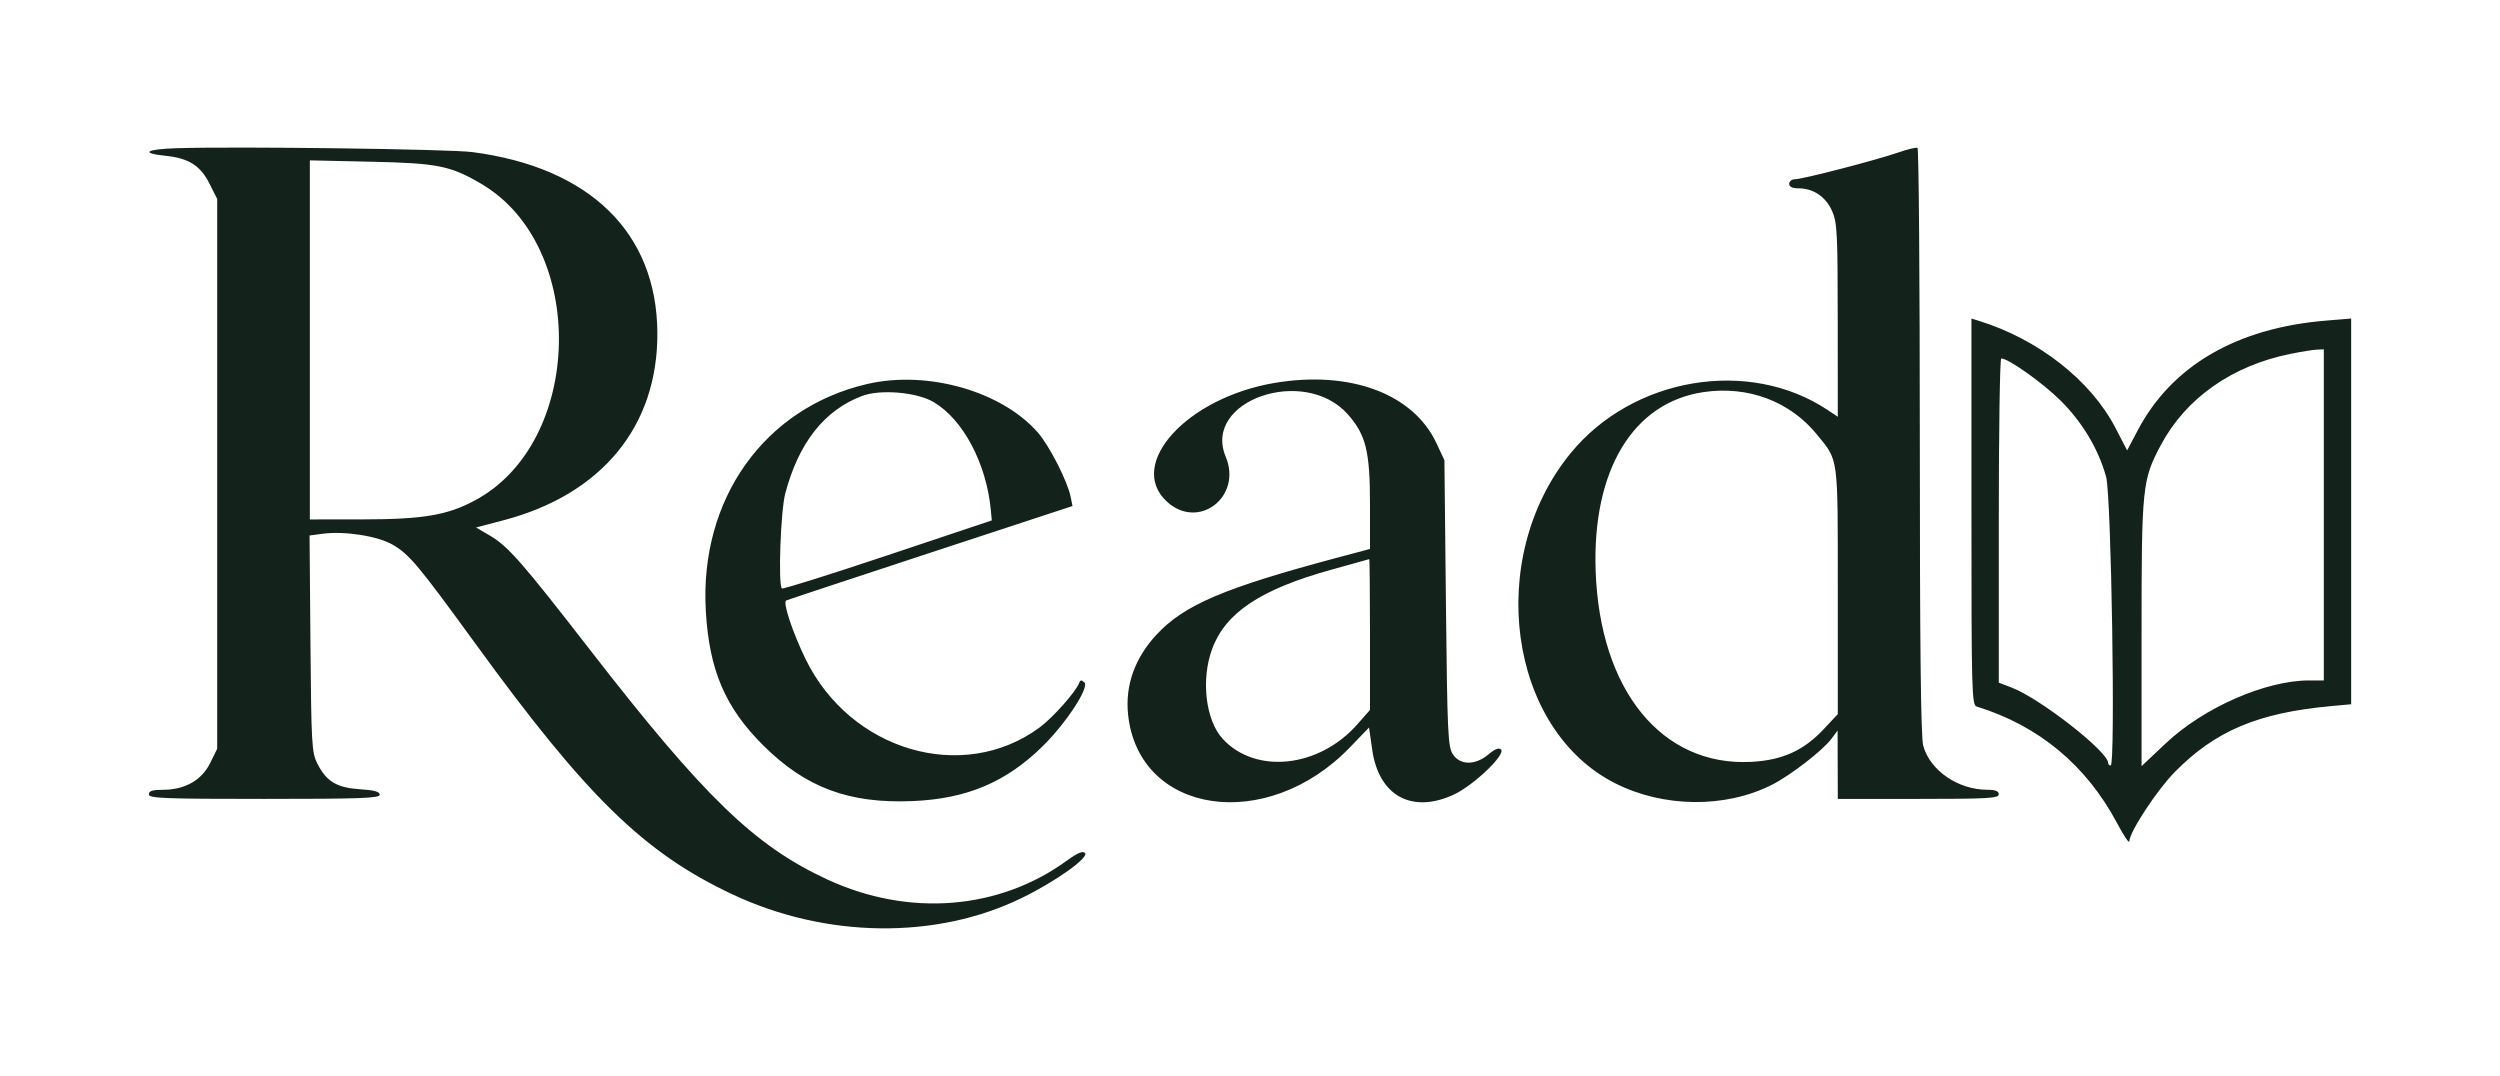
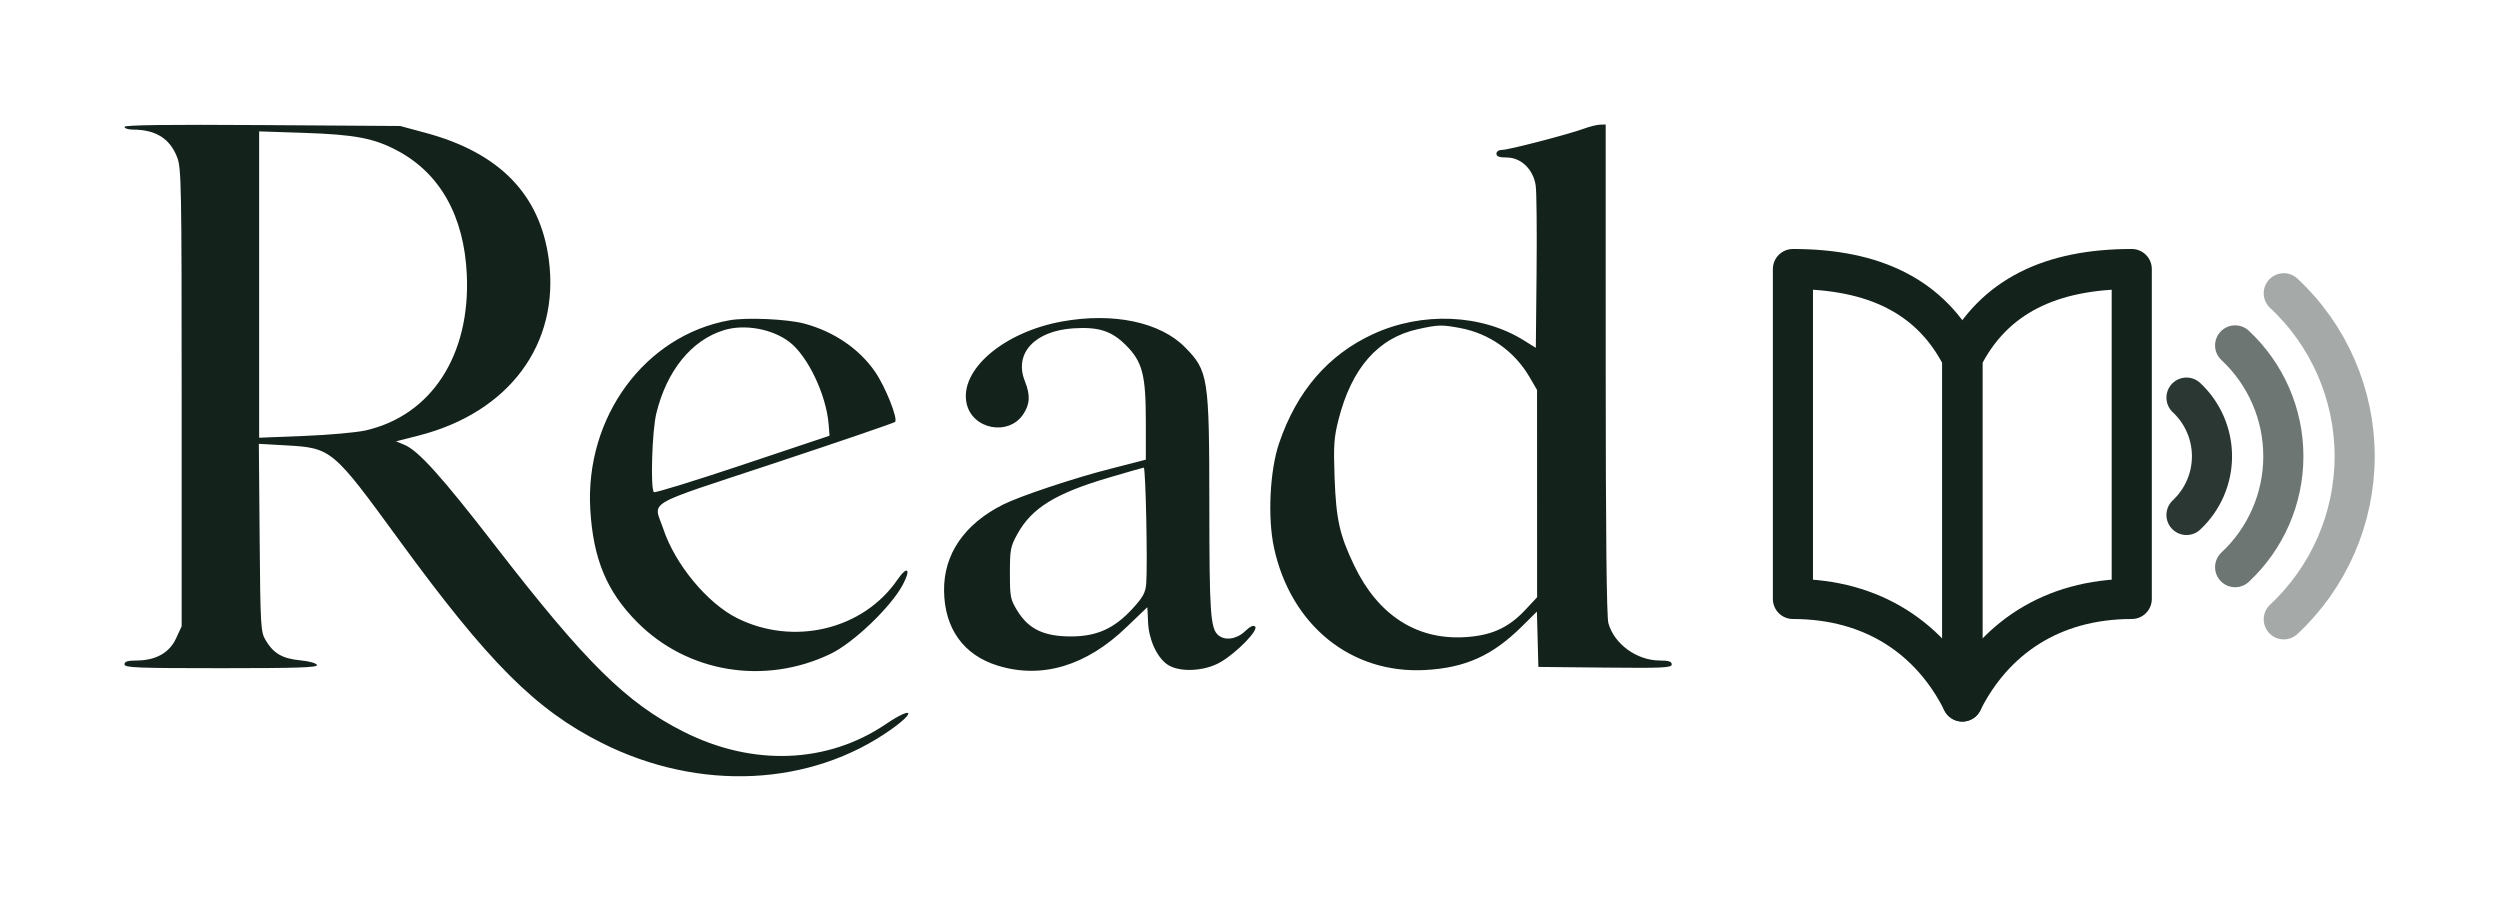
- <svg xmlns="http://www.w3.org/2000/svg" width="823" height="354" viewBox="0 0 823 354" version="1.1">
-   <path d="M 58.250 48.788 C 47.959 49.107, 46.025 50.413, 54.541 51.292 C 62.150 52.077, 65.998 54.532, 69 60.517 L 71.500 65.500 71.500 156 L 71.500 246.500 69.190 251.190 C 66.404 256.845, 60.851 260, 53.684 260 C 50.187 260, 49 260.380, 49 261.500 C 49 262.807, 53.889 263, 87 263 C 118.689 263, 125 262.770, 125 261.616 C 125 260.623, 123.170 260.116, 118.511 259.820 C 110.902 259.335, 107.472 257.283, 104.500 251.435 C 102.630 247.755, 102.481 245.190, 102.203 211.892 L 101.907 176.285 106.203 175.713 C 113.467 174.747, 124.422 176.471, 129.343 179.355 C 134.795 182.550, 137.778 186.125, 156.585 212 C 193.172 262.338, 211.995 280.700, 241.043 294.387 C 271.886 308.920, 308.256 309.376, 336.429 295.583 C 347.715 290.058, 358.652 282.252, 357.175 280.775 C 356.451 280.051, 354.659 280.807, 351.316 283.245 C 328.923 299.574, 299.239 301.950, 272.418 289.557 C 248.441 278.479, 231.835 262.421, 194.286 214 C 171.805 185.009, 167.259 179.822, 161.240 176.295 L 156.711 173.641 165.605 171.317 C 198.102 162.826, 216.612 140.301, 216.404 109.500 C 216.182 76.587, 194.183 55.119, 155.500 50.067 C 147.953 49.081, 78.288 48.165, 58.250 48.788 M 625 50.171 C 617.756 52.692, 593.428 59, 590.946 59 C 589.876 59, 589 59.675, 589 60.500 C 589 61.505, 590.006 62, 592.050 62 C 596.902 62, 600.959 64.697, 603.057 69.316 C 604.794 73.142, 604.958 76.225, 604.978 105.348 L 605 137.196 601.750 135.027 C 575.774 117.692, 537.464 124.138, 516.963 149.293 C 488.831 183.810, 496.490 240.084, 531.740 257.870 C 547.669 265.907, 567.937 266.107, 583.267 258.378 C 589.390 255.291, 600.028 247.076, 602.919 243.203 L 604.937 240.500 604.968 251.750 L 605 263 631.500 263 C 654.389 263, 658 262.796, 658 261.500 C 658 260.434, 656.914 259.998, 654.250 259.994 C 644.585 259.980, 635.390 253.671, 633.121 245.497 C 632.344 242.697, 632.009 212.683, 632.006 145.309 C 632.003 92.404, 631.663 48.924, 631.250 48.687 C 630.837 48.450, 628.025 49.118, 625 50.171 M 102 111.897 L 102 171 119.250 170.983 C 139.239 170.963, 147.131 169.643, 156.242 164.798 C 192.203 145.675, 193.536 81.085, 158.394 60.491 C 148.265 54.555, 144.115 53.722, 122.250 53.241 L 102 52.795 102 111.897 M 649 168.464 C 649 228.162, 649.107 232.096, 650.750 232.603 C 671.168 238.909, 686.818 251.916, 696.954 271 C 699.145 275.125, 700.952 277.816, 700.969 276.979 C 701.032 273.882, 710.060 260.113, 715.950 254.132 C 729.274 240.599, 743.306 234.672, 767.250 232.463 L 774 231.841 774 168.352 L 774 104.863 765.750 105.541 C 736.306 107.961, 714.975 120.382, 703.751 141.644 L 700.252 148.272 696.423 140.886 C 688.277 125.172, 670.914 111.593, 651.250 105.556 L 649 104.865 649 168.464 M 754 116.499 C 734.771 120.377, 719.531 131.116, 711.315 146.578 C 705.227 158.036, 705 160.258, 705 208.498 L 705 252.208 713.078 244.609 C 725.518 232.906, 745.864 224, 760.160 224 L 765 224 765 169.500 L 765 115 762.750 115.094 C 761.513 115.146, 757.575 115.778, 754 116.499 M 658 171.364 L 658 224.728 662.250 226.357 C 671.617 229.948, 694 247.433, 694 251.160 C 694 251.622, 694.379 252, 694.842 252 C 696.450 252, 695.048 163.165, 693.342 157 C 690.796 147.796, 685.486 138.927, 678.236 131.766 C 672.335 125.937, 661.133 118, 658.809 118 C 658.364 118, 658 142.014, 658 171.364 M 285.500 126.410 C 251.659 134.252, 230.270 164.267, 232.345 201 C 233.455 220.640, 238.741 232.994, 251.397 245.522 C 265.353 259.339, 279.568 264.605, 300.500 263.715 C 318.257 262.959, 331.166 257.516, 343.192 245.713 C 350.951 238.098, 358.699 226.269, 356.983 224.658 C 356.046 223.778, 355.638 223.806, 355.283 224.777 C 354.215 227.694, 346.600 236.274, 342.213 239.502 C 316.966 258.083, 279.885 247.200, 265.159 216.889 C 260.874 208.069, 257.643 198.293, 258.810 197.683 C 259.190 197.485, 280.553 190.407, 306.284 181.954 L 353.068 166.585 352.458 163.542 C 351.442 158.472, 345.467 146.753, 341.687 142.416 C 329.811 128.788, 305.332 121.815, 285.500 126.410 M 419.660 126.048 C 390.782 130.895, 370.860 152.725, 384.061 165.057 C 394.406 174.721, 409.053 163.637, 403.500 150.346 C 395.772 131.851, 429.463 120.223, 443.751 136.454 C 449.670 143.179, 451 148.594, 451 165.972 L 451 180.715 440.750 183.447 C 402.992 193.512, 389.815 199.112, 380.684 208.975 C 373.557 216.672, 370.365 225.655, 371.363 235.203 C 374.813 268.205, 416.980 274.468, 444.374 246.048 L 450.685 239.500 451.742 246.877 C 453.902 261.950, 464.729 267.933, 478.466 261.644 C 484.996 258.654, 495.789 248.389, 494.137 246.737 C 493.449 246.049, 492.109 246.572, 489.984 248.360 C 485.666 251.994, 480.680 251.966, 478.273 248.296 C 476.658 245.834, 476.455 241.391, 476 198.546 L 475.500 151.500 472.849 145.845 C 465.237 129.608, 444.478 121.882, 419.660 126.048 M 560.839 129.075 C 537.574 132.489, 524.119 154.791, 525.289 188 C 526.674 227.310, 547.097 252.348, 576.517 250.804 C 586.739 250.267, 593.769 247.093, 600.375 240.031 L 605 235.086 605 194.493 C 605 149.583, 605.304 151.885, 598.223 143.146 C 589.292 132.122, 575.487 126.926, 560.839 129.075 M 283.882 130.321 C 271.400 134.988, 262.908 145.752, 258.497 162.500 C 256.984 168.243, 256.127 192.460, 257.391 193.725 C 257.685 194.018, 273.355 189.098, 292.213 182.791 L 326.500 171.323 326.180 167.911 C 324.737 152.553, 317.031 138.033, 307.293 132.326 C 301.792 129.102, 289.871 128.081, 283.882 130.321 M 438 187.622 C 415.019 194.029, 403.507 201.684, 399.086 213.499 C 395.291 223.644, 396.865 237.139, 402.560 243.282 C 413.432 255.006, 434.262 252.733, 446.834 238.452 L 451 233.718 451 208.859 C 451 195.187, 450.887 184.031, 450.750 184.069 C 450.613 184.107, 444.875 185.706, 438 187.622" stroke="none" fill="#14221c" fill-rule="evenodd" />
+ <svg xmlns="http://www.w3.org/2000/svg" width="984" height="354" viewBox="0 0 984 354" fill="none">
+   <path d="M 49 49.938 C 49 50.522, 50.462 51.003, 52.250 51.006 C 61.282 51.021, 66.871 54.506, 69.725 61.901 C 71.378 66.183, 71.500 72.694, 71.500 156.500 L 71.500 246.500 69.293 251.280 C 66.674 256.951, 61.328 259.943, 53.750 259.978 C 50.204 259.994, 49 260.380, 49 261.500 C 49 262.807, 53.898 263, 87.083 263 C 117.104 263, 125.079 262.735, 124.753 261.750 C 124.513 261.022, 121.733 260.248, 118.104 259.896 C 111.105 259.218, 107.599 257.156, 104.500 251.895 C 102.614 248.694, 102.482 246.396, 102.193 211.596 L 101.886 174.692 112.475 175.292 C 130.492 176.312, 130.867 176.625, 156.996 212.433 C 192.346 260.877, 210.785 279.335, 236.939 292.457 C 275.257 311.682, 319.121 309.593, 350.852 287.032 C 360.936 279.862, 359.036 277.980, 348.756 284.956 C 325.666 300.622, 296.219 301.737, 269 287.976 C 246.460 276.580, 230.580 260.895, 194.953 214.839 C 173.766 187.448, 164.675 177.350, 159.135 175.056 L 155.870 173.704 164.685 171.463 C 200.422 162.381, 220.431 135.371, 216.014 102.177 C 212.603 76.546, 196.651 60.141, 167.500 52.285 L 157.500 49.590 103.250 49.233 C 65.409 48.984, 49 49.197, 49 49.938 M 623.500 50.620 C 617.471 52.849, 593.817 58.993, 591.250 58.997 C 589.918 58.999, 589 59.612, 589 60.500 C 589 61.589, 590.122 62, 593.100 62 C 598.705 62, 603.548 66.717, 604.456 73.060 C 604.805 75.502, 604.958 90.867, 604.795 107.205 L 604.500 136.910 599.732 133.942 C 583.093 123.584, 559.743 122.611, 540.500 131.474 C 522.733 139.658, 510.412 153.959, 503.434 174.500 C 499.784 185.244, 498.890 203.821, 501.455 215.625 C 508.089 246.154, 531.836 265.333, 560.999 263.717 C 576.780 262.842, 587.397 258.060, 598.975 246.613 L 604.930 240.726 605.215 251.613 L 605.500 262.500 631.750 262.767 C 654.662 262.999, 658 262.840, 658 261.517 C 658 260.377, 656.819 259.995, 653.250 259.978 C 644.207 259.936, 635.338 253.478, 633.060 245.277 C 632.362 242.763, 632.009 209.328, 632.006 145.250 L 632 49 629.750 49.070 C 628.513 49.109, 625.700 49.806, 623.500 50.620 M 102 111.999 L 102 172.286 119.750 171.583 C 129.512 171.196, 140.379 170.223, 143.897 169.420 C 169.791 163.512, 185.175 139.837, 183.737 108.110 C 182.695 85.116, 173.242 68.242, 156.379 59.275 C 147.200 54.394, 139.689 52.964, 119.750 52.302 L 102 51.713 102 111.999 M 287.129 126.059 C 253.865 132.002, 230.215 164.131, 232.335 200.500 C 233.474 220.041, 238.835 232.891, 250.891 244.979 C 270.681 264.820, 300.916 269.770, 326.815 257.409 C 335.797 253.122, 350.533 239.072, 355.268 230.280 C 358.718 223.874, 357.196 222.402, 353.170 228.252 C 339.671 247.873, 312.283 254.397, 290.095 243.278 C 278.380 237.406, 265.740 222.139, 261.104 208.260 C 257.268 196.775, 252.269 199.737, 305 182.250 C 330.575 173.769, 351.856 166.489, 352.291 166.074 C 353.546 164.875, 348.519 152.271, 344.404 146.295 C 338.192 137.276, 328.200 130.478, 316.591 127.374 C 309.855 125.572, 293.851 124.858, 287.129 126.059 M 418.060 126.527 C 394.951 130.709, 377.566 145.640, 380.460 158.820 C 382.696 168.997, 396.906 171.732, 402.713 163.102 C 405.415 159.087, 405.595 155.527, 403.376 149.981 C 399.029 139.119, 407.233 130.219, 422.500 129.231 C 432.402 128.591, 437.520 130.233, 443.137 135.855 C 449.692 142.415, 451 147.454, 451 166.143 L 451 180.923 447.250 181.901 C 445.188 182.439, 440.575 183.621, 437 184.528 C 422.860 188.116, 401.411 195.272, 394.765 198.618 C 379.541 206.285, 371.434 218.127, 371.583 232.479 C 371.738 247.363, 379.227 257.828, 392.702 261.990 C 410.084 267.358, 427.617 262.097, 443.487 246.751 C 447.894 242.490, 451.535 239.002, 451.579 239.001 C 451.622 239.001, 451.753 241.588, 451.869 244.750 C 452.119 251.537, 455.211 258.460, 459.327 261.448 C 463.886 264.758, 474.058 264.337, 480.471 260.574 C 486.871 256.818, 495.422 248.022, 494.028 246.628 C 493.342 245.942, 492.047 246.539, 490.028 248.473 C 486.795 251.570, 482.227 252.263, 479.570 250.058 C 476.429 247.452, 476.011 241.481, 475.994 199 C 475.973 148.330, 475.609 145.975, 466.346 136.613 C 456.592 126.755, 438.122 122.896, 418.060 126.527 M 558.166 129.534 C 542.429 132.950, 531.971 144.870, 526.812 165.273 C 525.049 172.244, 524.837 175.405, 525.290 187.937 C 525.888 204.452, 527.260 210.590, 533.046 222.645 C 542.279 241.881, 557.246 251.711, 575.941 250.817 C 586.723 250.302, 593.612 247.260, 600.375 240.031 L 605 235.086 604.991 194.293 L 604.981 153.500 602.082 148.500 C 596.133 138.243, 586.164 131.209, 574.566 129.086 C 567.340 127.763, 566.177 127.795, 558.166 129.534 M 285 129.935 C 272.213 133.839, 262.459 145.820, 258.334 162.688 C 256.653 169.565, 255.951 192.284, 257.375 193.709 C 257.756 194.089, 273.464 189.247, 292.283 182.950 L 326.500 171.500 326.147 167 C 325.239 155.430, 317.941 140.108, 310.712 134.594 C 303.945 129.433, 293.089 127.466, 285 129.935 M 436.051 188.106 C 415.365 194.241, 406.096 199.981, 400.468 210.141 C 397.728 215.088, 397.500 216.275, 397.500 225.578 C 397.500 235.038, 397.685 235.956, 400.509 240.524 C 404.902 247.630, 410.936 250.500, 421.479 250.500 C 431.725 250.500, 438.623 247.382, 445.837 239.488 C 449.876 235.068, 450.859 233.272, 451.147 229.782 C 451.739 222.609, 450.933 183.996, 450.193 184.059 C 449.812 184.091, 443.448 185.912, 436.051 188.106" fill="#14221c" fill-rule="evenodd" />
+   <g transform="translate(680.2528 80.45283) scale(1.754717) translate(0.5 -1.5)">
+     <path d="M 14 16 C 32 16 45 22 52 36 L 52 113 C 45 99 32 90 14 90 Z" stroke="#14221c" fill="none" stroke-width="9" stroke-linecap="round" stroke-linejoin="round" />
+     <path d="M 90 16 C 72 16 59 22 52 36 L 52 113 C 59 99 72 90 90 90 Z" stroke="#14221c" fill="none" stroke-width="9" stroke-linecap="round" stroke-linejoin="round" />
+     <path d="M 102.28 44.84 A 18 18 0 0 1 102.28 71.16" stroke="#14221c" stroke-opacity="0.9" fill="none" stroke-width="9" stroke-linecap="round" stroke-linejoin="round" />
+     <path d="M 113.19 33.13 A 34 34 0 0 1 113.19 82.87" stroke="#14221c" stroke-opacity="0.62" fill="none" stroke-width="9" stroke-linecap="round" stroke-linejoin="round" />
+     <path d="M 124.1 21.43 A 50 50 0 0 1 124.1 94.57" stroke="#14221c" stroke-opacity="0.38" fill="none" stroke-width="9" stroke-linecap="round" stroke-linejoin="round" />
+   </g>
</svg>
